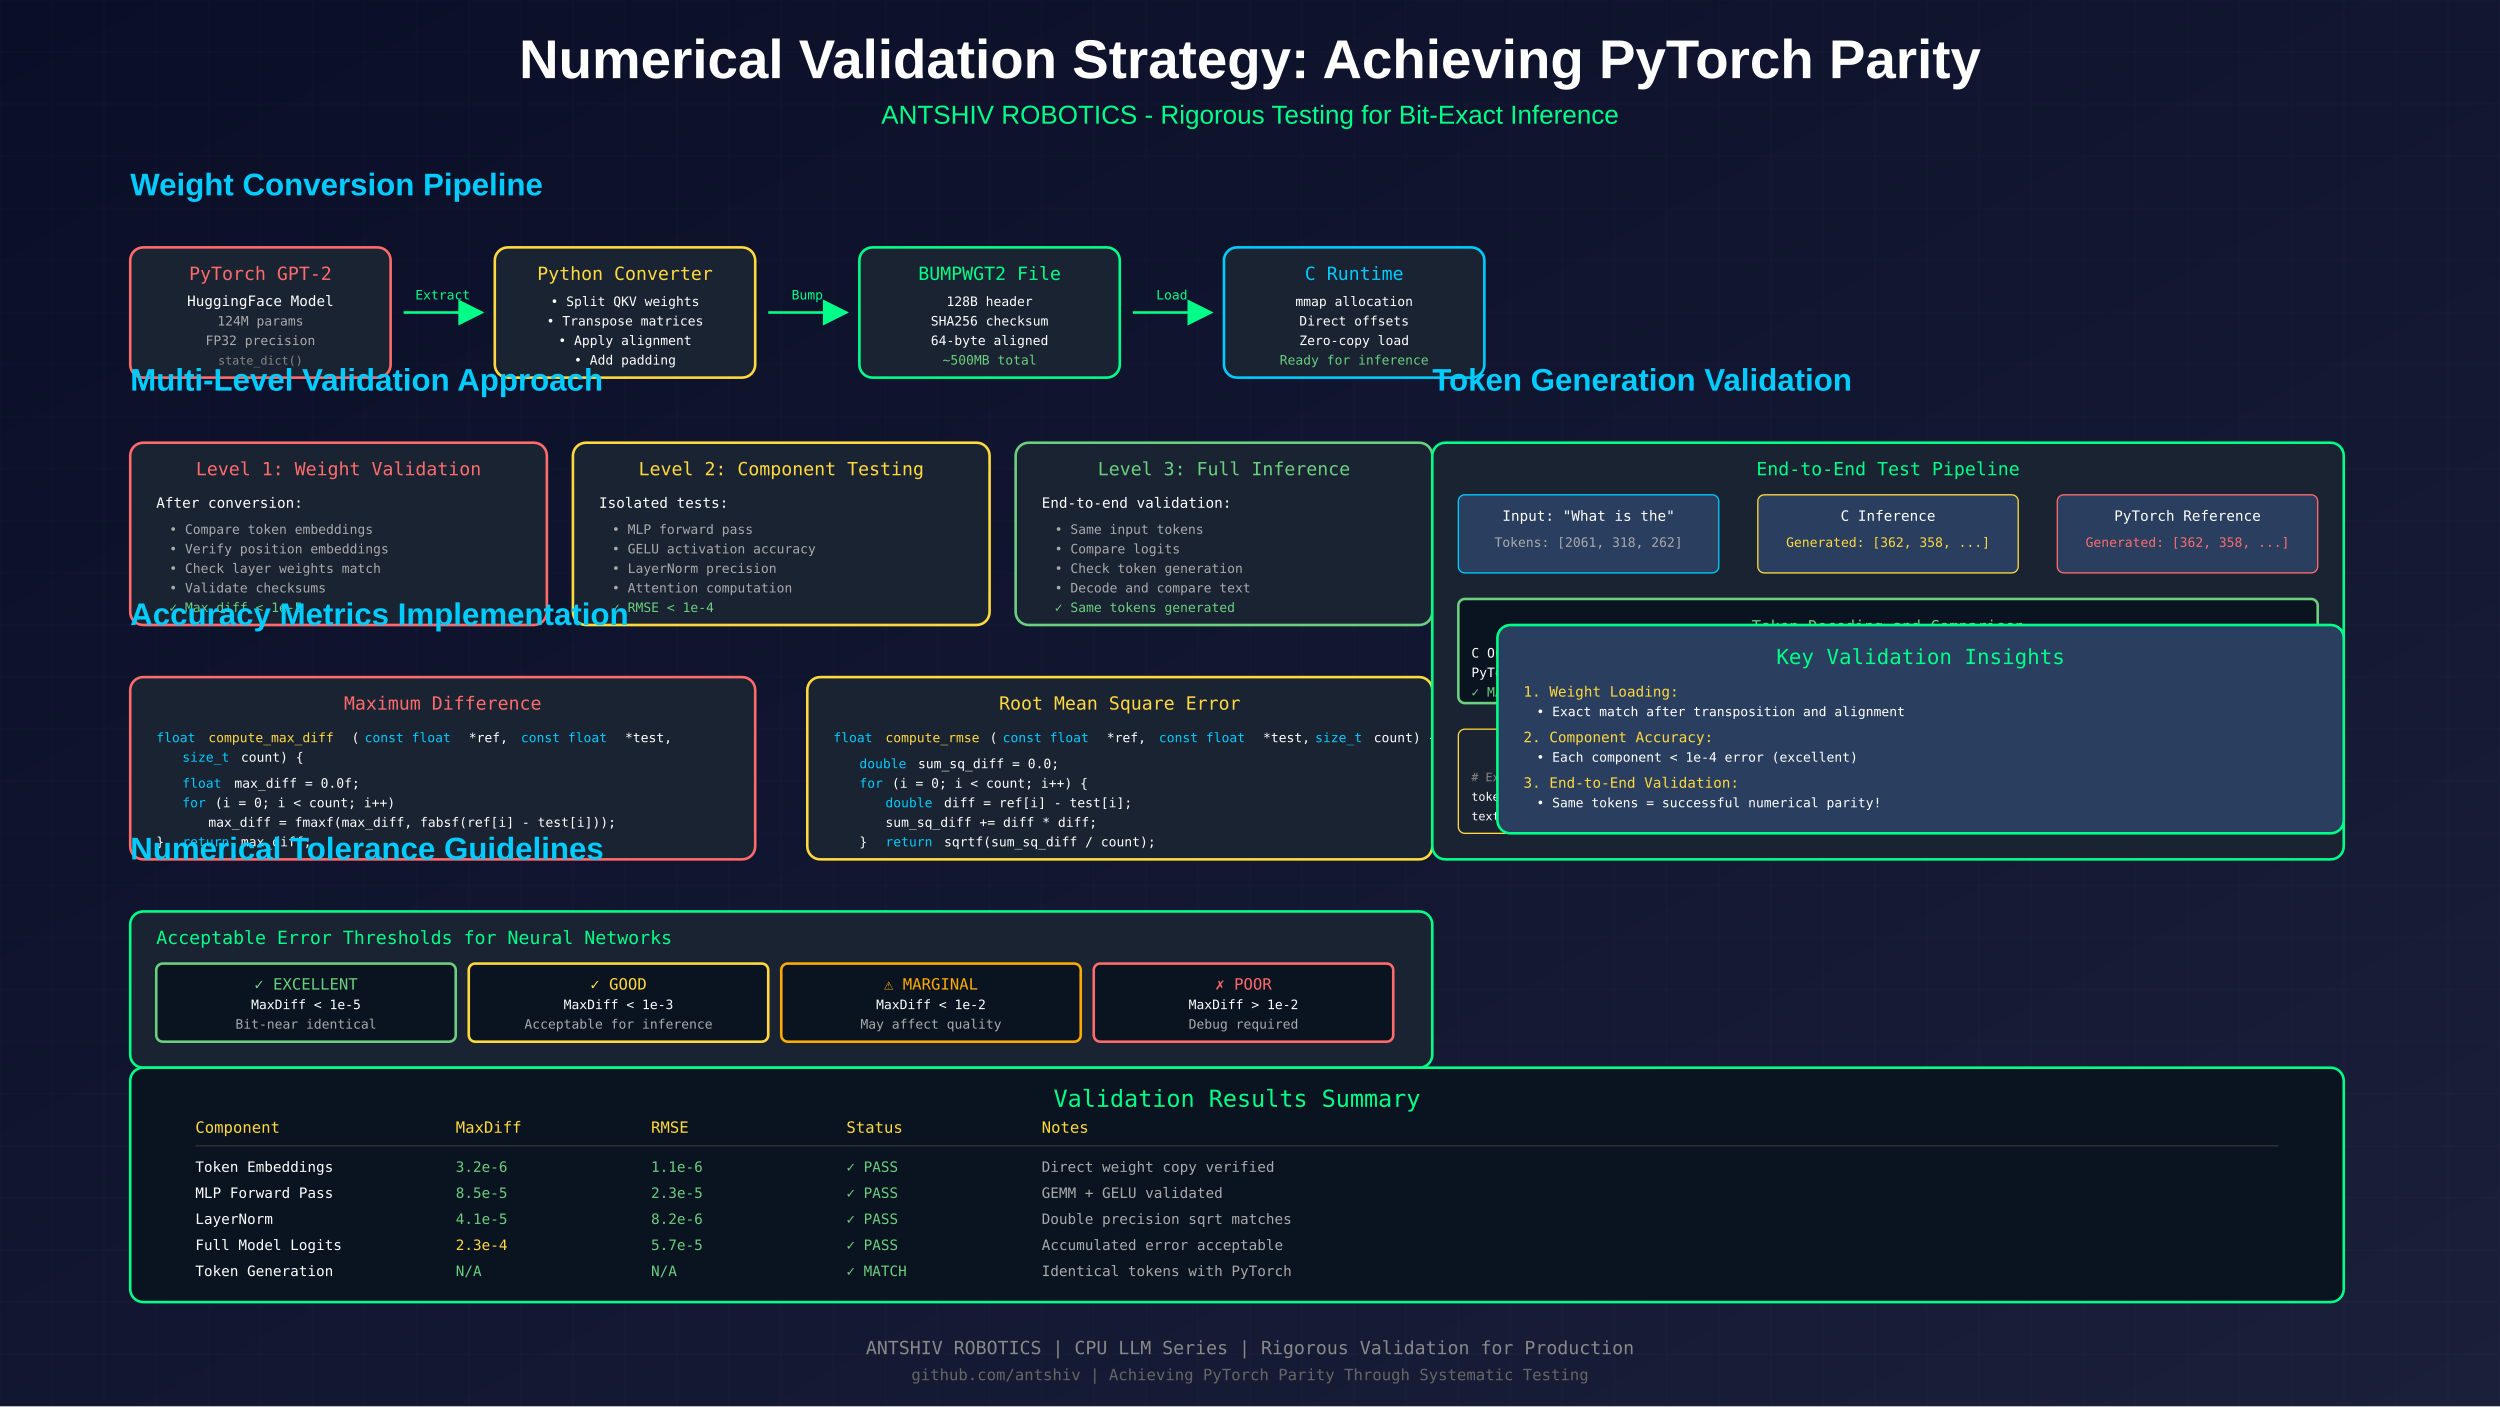
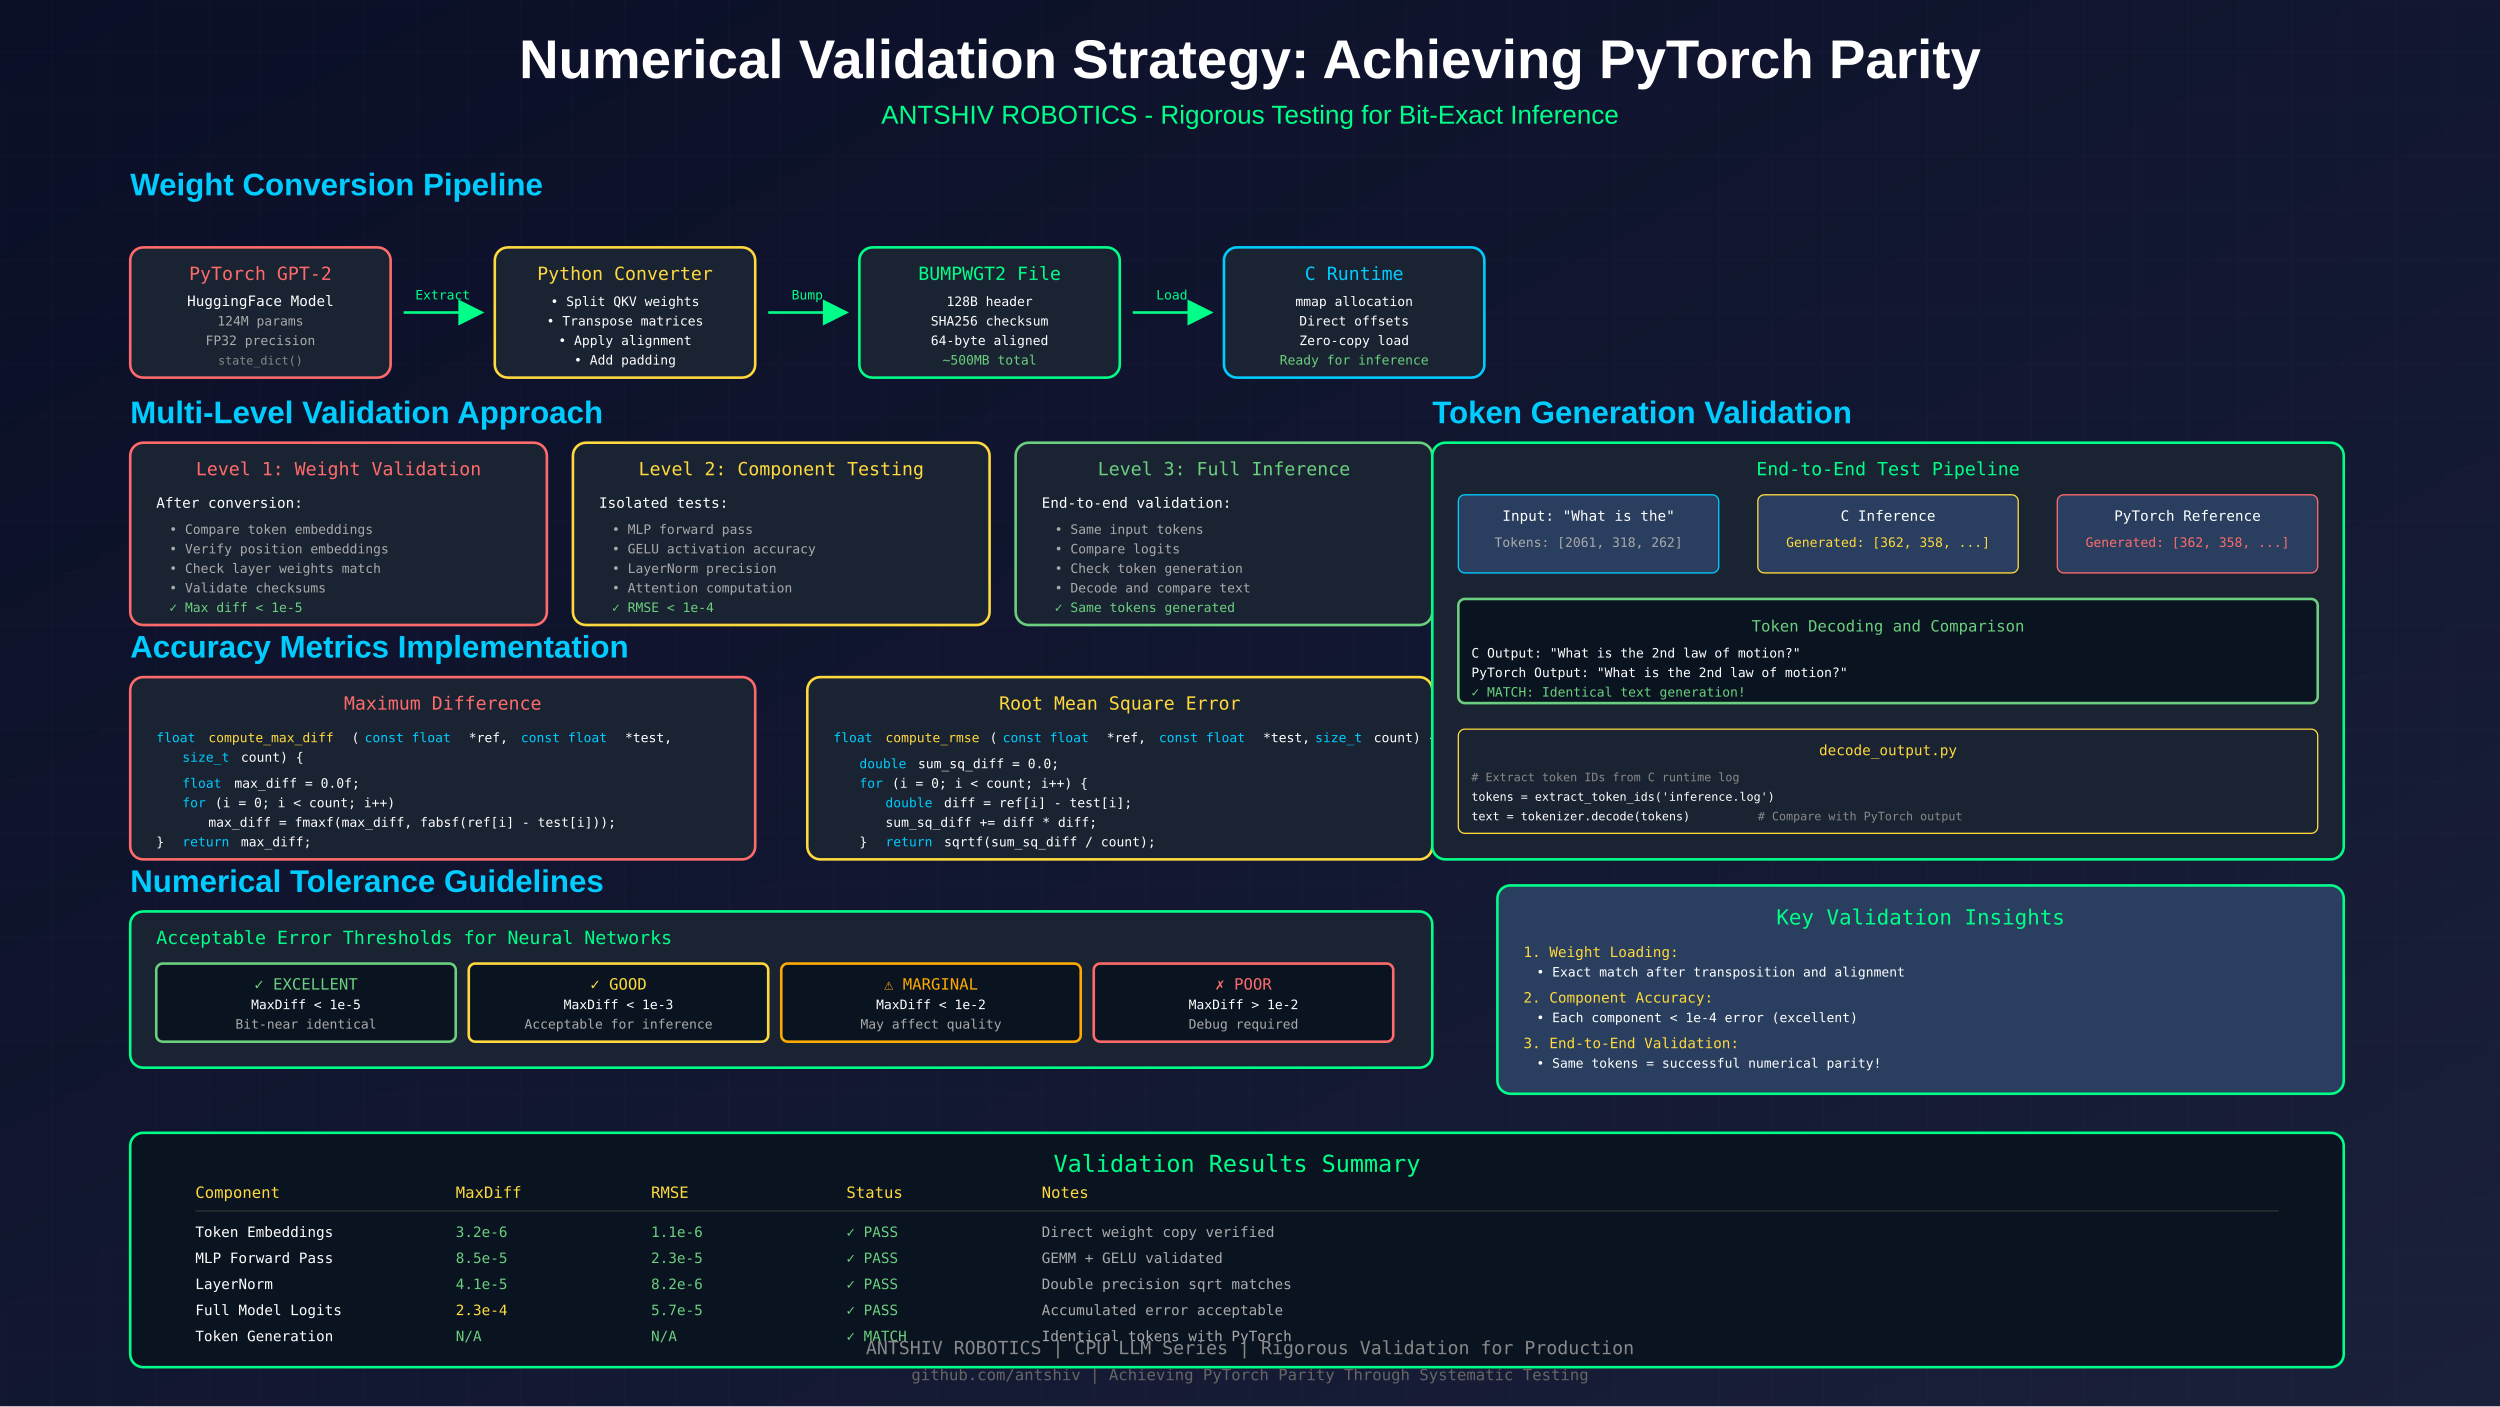
<svg xmlns="http://www.w3.org/2000/svg" viewBox="0 0 1920 1080">
  <defs>
    <linearGradient id="bgGradient" x1="0%" y1="0%" x2="100%" y2="100%">
      <stop offset="0%" style="stop-color:#0a0e27;stop-opacity:1" />
      <stop offset="100%" style="stop-color:#1a1f3a;stop-opacity:1" />
    </linearGradient>
    <linearGradient id="flowGradient" x1="0%" y1="0%" x2="100%" y2="0%">
      <stop offset="0%" style="stop-color:#00ff88;stop-opacity:1" />
      <stop offset="50%" style="stop-color:#00ccff;stop-opacity:1" />
      <stop offset="100%" style="stop-color:#0099ff;stop-opacity:1" />
    </linearGradient>
    <linearGradient id="validGradient" x1="0%" y1="0%" x2="100%" y2="0%">
      <stop offset="0%" style="stop-color:#6bcf7f;stop-opacity:1" />
      <stop offset="100%" style="stop-color:#00ff88;stop-opacity:1" />
    </linearGradient>
    <linearGradient id="errorGradient" x1="0%" y1="0%" x2="100%" y2="0%">
      <stop offset="0%" style="stop-color:#ff6b6b;stop-opacity:1" />
      <stop offset="50%" style="stop-color:#ffd93d;stop-opacity:1" />
      <stop offset="100%" style="stop-color:#6bcf7f;stop-opacity:1" />
    </linearGradient>
    <filter id="glow">
      <feGaussianBlur stdDeviation="3" result="coloredBlur" />
      <feMerge>
        <feMergeNode in="coloredBlur" />
        <feMergeNode in="SourceGraphic" />
      </feMerge>
    </filter>
    <pattern id="grid" width="40" height="40" patternUnits="userSpaceOnUse">
      <rect width="40" height="40" fill="none" stroke="#ffffff" stroke-width="0.1" opacity="0.1" />
    </pattern>
  </defs>
  <rect width="1920" height="1080" fill="url(#bgGradient)" />
  <rect width="1920" height="1080" fill="url(#grid)" />
  <text x="960" y="60" font-family="Arial, sans-serif" font-size="42" font-weight="bold" text-anchor="middle" fill="white">
    Numerical Validation Strategy: Achieving PyTorch Parity
  </text>
  <text x="960" y="95" font-family="Arial, sans-serif" font-size="20" text-anchor="middle" fill="#00ff88">
    ANTSHIV ROBOTICS - Rigorous Testing for Bit-Exact Inference
  </text>
  <g transform="translate(100, 150)">
    <text x="0" y="0" font-family="Arial, sans-serif" font-size="24" font-weight="bold" fill="#00ccff">
      Weight Conversion Pipeline
    </text>
    <g transform="translate(0, 40)">
      <rect x="0" y="0" width="200" height="100" rx="10" fill="#1a2332" stroke="#ff6b6b" stroke-width="2" />
      <text x="100" y="25" font-family="monospace" font-size="14" text-anchor="middle" fill="#ff6b6b">PyTorch GPT-2</text>
      <text x="100" y="45" font-family="monospace" font-size="11" text-anchor="middle" fill="white">HuggingFace Model</text>
      <text x="100" y="60" font-family="monospace" font-size="10" text-anchor="middle" fill="#aaa">124M params</text>
      <text x="100" y="75" font-family="monospace" font-size="10" text-anchor="middle" fill="#aaa">FP32 precision</text>
      <text x="100" y="90" font-family="monospace" font-size="9" text-anchor="middle" fill="#888">state_dict()</text>
      <path d="M 210 50 L 270 50" stroke="#00ff88" stroke-width="2" fill="none" marker-end="url(#arrowhead)" />
      <text x="240" y="40" font-family="monospace" font-size="10" text-anchor="middle" fill="#00ff88">Extract</text>
      <rect x="280" y="0" width="200" height="100" rx="10" fill="#1a2332" stroke="#ffd93d" stroke-width="2" />
      <text x="380" y="25" font-family="monospace" font-size="14" text-anchor="middle" fill="#ffd93d">Python Converter</text>
      <text x="380" y="45" font-family="monospace" font-size="10" text-anchor="middle" fill="white">• Split QKV weights</text>
      <text x="380" y="60" font-family="monospace" font-size="10" text-anchor="middle" fill="white">• Transpose matrices</text>
      <text x="380" y="75" font-family="monospace" font-size="10" text-anchor="middle" fill="white">• Apply alignment</text>
      <text x="380" y="90" font-family="monospace" font-size="10" text-anchor="middle" fill="white">• Add padding</text>
      <path d="M 490 50 L 550 50" stroke="#00ff88" stroke-width="2" fill="none" marker-end="url(#arrowhead)" />
      <text x="520" y="40" font-family="monospace" font-size="10" text-anchor="middle" fill="#00ff88">Bump</text>
      <rect x="560" y="0" width="200" height="100" rx="10" fill="#1a2332" stroke="#00ff88" stroke-width="2" />
      <text x="660" y="25" font-family="monospace" font-size="14" text-anchor="middle" fill="#00ff88">BUMPWGT2 File</text>
      <text x="660" y="45" font-family="monospace" font-size="10" text-anchor="middle" fill="white">128B header</text>
      <text x="660" y="60" font-family="monospace" font-size="10" text-anchor="middle" fill="white">SHA256 checksum</text>
      <text x="660" y="75" font-family="monospace" font-size="10" text-anchor="middle" fill="white">64-byte aligned</text>
      <text x="660" y="90" font-family="monospace" font-size="10" text-anchor="middle" fill="#6bcf7f">~500MB total</text>
      <path d="M 770 50 L 830 50" stroke="#00ff88" stroke-width="2" fill="none" marker-end="url(#arrowhead)" />
      <text x="800" y="40" font-family="monospace" font-size="10" text-anchor="middle" fill="#00ff88">Load</text>
      <rect x="840" y="0" width="200" height="100" rx="10" fill="#1a2332" stroke="#00ccff" stroke-width="2" />
      <text x="940" y="25" font-family="monospace" font-size="14" text-anchor="middle" fill="#00ccff">C Runtime</text>
      <text x="940" y="45" font-family="monospace" font-size="10" text-anchor="middle" fill="white">mmap allocation</text>
      <text x="940" y="60" font-family="monospace" font-size="10" text-anchor="middle" fill="white">Direct offsets</text>
      <text x="940" y="75" font-family="monospace" font-size="10" text-anchor="middle" fill="white">Zero-copy load</text>
      <text x="940" y="90" font-family="monospace" font-size="10" text-anchor="middle" fill="#6bcf7f">Ready for inference</text>
    </g>
  </g>
  <defs>
    <marker id="arrowhead" markerWidth="10" markerHeight="10" refX="9" refY="5" orient="auto">
      <polygon points="0 0, 10 5, 0 10" fill="#00ff88" />
    </marker>
  </defs>
  <g transform="translate(100, 300)">
-     <text x="0" y="0" font-family="Arial, sans-serif" font-size="24" font-weight="bold" fill="#00ccff">
+     <text x="0" y="25" font-family="Arial, sans-serif" font-size="24" font-weight="bold" fill="#00ccff">
      Multi-Level Validation Approach
    </text>
    <g transform="translate(0, 40)">
      <rect x="0" y="0" width="320" height="140" rx="10" fill="#1a2332" stroke="#ff6b6b" stroke-width="2" />
      <text x="160" y="25" font-family="monospace" font-size="14" text-anchor="middle" fill="#ff6b6b">Level 1: Weight Validation</text>
      <text x="20" y="50" font-family="monospace" font-size="11" fill="white">After conversion:</text>
      <text x="30" y="70" font-family="monospace" font-size="10" fill="#aaa">• Compare token embeddings</text>
      <text x="30" y="85" font-family="monospace" font-size="10" fill="#aaa">• Verify position embeddings</text>
      <text x="30" y="100" font-family="monospace" font-size="10" fill="#aaa">• Check layer weights match</text>
      <text x="30" y="115" font-family="monospace" font-size="10" fill="#aaa">• Validate checksums</text>
      <text x="30" y="130" font-family="monospace" font-size="10" fill="#6bcf7f">✓ Max diff &lt; 1e-5</text>
    </g>
    <g transform="translate(340, 40)">
      <rect x="0" y="0" width="320" height="140" rx="10" fill="#1a2332" stroke="#ffd93d" stroke-width="2" />
      <text x="160" y="25" font-family="monospace" font-size="14" text-anchor="middle" fill="#ffd93d">Level 2: Component Testing</text>
      <text x="20" y="50" font-family="monospace" font-size="11" fill="white">Isolated tests:</text>
      <text x="30" y="70" font-family="monospace" font-size="10" fill="#aaa">• MLP forward pass</text>
      <text x="30" y="85" font-family="monospace" font-size="10" fill="#aaa">• GELU activation accuracy</text>
      <text x="30" y="100" font-family="monospace" font-size="10" fill="#aaa">• LayerNorm precision</text>
      <text x="30" y="115" font-family="monospace" font-size="10" fill="#aaa">• Attention computation</text>
      <text x="30" y="130" font-family="monospace" font-size="10" fill="#6bcf7f">✓ RMSE &lt; 1e-4</text>
    </g>
    <g transform="translate(680, 40)">
      <rect x="0" y="0" width="320" height="140" rx="10" fill="#1a2332" stroke="#6bcf7f" stroke-width="2" />
      <text x="160" y="25" font-family="monospace" font-size="14" text-anchor="middle" fill="#6bcf7f">Level 3: Full Inference</text>
      <text x="20" y="50" font-family="monospace" font-size="11" fill="white">End-to-end validation:</text>
      <text x="30" y="70" font-family="monospace" font-size="10" fill="#aaa">• Same input tokens</text>
      <text x="30" y="85" font-family="monospace" font-size="10" fill="#aaa">• Compare logits</text>
      <text x="30" y="100" font-family="monospace" font-size="10" fill="#aaa">• Check token generation</text>
      <text x="30" y="115" font-family="monospace" font-size="10" fill="#aaa">• Decode and compare text</text>
      <text x="30" y="130" font-family="monospace" font-size="10" fill="#6bcf7f">✓ Same tokens generated</text>
    </g>
  </g>
  <g transform="translate(100, 480)">
-     <text x="0" y="0" font-family="Arial, sans-serif" font-size="24" font-weight="bold" fill="#00ccff">
+     <text x="0" y="25" font-family="Arial, sans-serif" font-size="24" font-weight="bold" fill="#00ccff">
      Accuracy Metrics Implementation
    </text>
    <g transform="translate(0, 40)">
      <rect x="0" y="0" width="480" height="140" rx="10" fill="#1a2332" stroke="#ff6b6b" stroke-width="2" />
      <text x="240" y="25" font-family="monospace" font-size="14" text-anchor="middle" fill="#ff6b6b">Maximum Difference</text>
      <text x="20" y="50" font-family="monospace" font-size="10" fill="#00ccff">float</text>
      <text x="60" y="50" font-family="monospace" font-size="10" fill="#ffd93d">compute_max_diff</text>
      <text x="170" y="50" font-family="monospace" font-size="10" fill="white">(</text>
      <text x="180" y="50" font-family="monospace" font-size="10" fill="#00ccff">const float</text>
      <text x="260" y="50" font-family="monospace" font-size="10" fill="white">*ref,</text>
      <text x="300" y="50" font-family="monospace" font-size="10" fill="#00ccff">const float</text>
      <text x="380" y="50" font-family="monospace" font-size="10" fill="white">*test,</text>
      <text x="40" y="65" font-family="monospace" font-size="10" fill="#00ccff">size_t</text>
      <text x="85" y="65" font-family="monospace" font-size="10" fill="white">count) {</text>
      <text x="40" y="85" font-family="monospace" font-size="10" fill="#00ccff">float</text>
      <text x="80" y="85" font-family="monospace" font-size="10" fill="white">max_diff = 0.0f;</text>
      <text x="40" y="100" font-family="monospace" font-size="10" fill="#00ccff">for</text>
      <text x="65" y="100" font-family="monospace" font-size="10" fill="white">(i = 0; i &lt; count; i++)</text>
      <text x="60" y="115" font-family="monospace" font-size="10" fill="white">max_diff = fmaxf(max_diff, fabsf(ref[i] - test[i]));</text>
      <text x="40" y="130" font-family="monospace" font-size="10" fill="#00ccff">return</text>
      <text x="85" y="130" font-family="monospace" font-size="10" fill="white">max_diff;</text>
      <text x="20" y="130" font-family="monospace" font-size="10" fill="white">}</text>
    </g>
    <g transform="translate(520, 40)">
      <rect x="0" y="0" width="480" height="140" rx="10" fill="#1a2332" stroke="#ffd93d" stroke-width="2" />
      <text x="240" y="25" font-family="monospace" font-size="14" text-anchor="middle" fill="#ffd93d">Root Mean Square Error</text>
      <text x="20" y="50" font-family="monospace" font-size="10" fill="#00ccff">float</text>
      <text x="60" y="50" font-family="monospace" font-size="10" fill="#ffd93d">compute_rmse</text>
      <text x="140" y="50" font-family="monospace" font-size="10" fill="white">(</text>
      <text x="150" y="50" font-family="monospace" font-size="10" fill="#00ccff">const float</text>
      <text x="230" y="50" font-family="monospace" font-size="10" fill="white">*ref,</text>
      <text x="270" y="50" font-family="monospace" font-size="10" fill="#00ccff">const float</text>
      <text x="350" y="50" font-family="monospace" font-size="10" fill="white">*test,</text>
      <text x="390" y="50" font-family="monospace" font-size="10" fill="#00ccff">size_t</text>
      <text x="435" y="50" font-family="monospace" font-size="10" fill="white">count) {</text>
      <text x="40" y="70" font-family="monospace" font-size="10" fill="#00ccff">double</text>
      <text x="85" y="70" font-family="monospace" font-size="10" fill="white">sum_sq_diff = 0.0;</text>
      <text x="40" y="85" font-family="monospace" font-size="10" fill="#00ccff">for</text>
      <text x="65" y="85" font-family="monospace" font-size="10" fill="white">(i = 0; i &lt; count; i++) {</text>
      <text x="60" y="100" font-family="monospace" font-size="10" fill="#00ccff">double</text>
      <text x="105" y="100" font-family="monospace" font-size="10" fill="white">diff = ref[i] - test[i];</text>
      <text x="60" y="115" font-family="monospace" font-size="10" fill="white">sum_sq_diff += diff * diff;</text>
      <text x="40" y="130" font-family="monospace" font-size="10" fill="white">}</text>
      <text x="60" y="130" font-family="monospace" font-size="10" fill="#00ccff">return</text>
      <text x="105" y="130" font-family="monospace" font-size="10" fill="white">sqrtf(sum_sq_diff / count);</text>
    </g>
  </g>
  <g transform="translate(1100, 300)">
-     <text x="0" y="0" font-family="Arial, sans-serif" font-size="24" font-weight="bold" fill="#00ccff">
+     <text x="0" y="25" font-family="Arial, sans-serif" font-size="24" font-weight="bold" fill="#00ccff">
      Token Generation Validation
    </text>
    <g transform="translate(0, 40)">
      <rect x="0" y="0" width="700" height="320" rx="10" fill="#1a2332" stroke="#00ff88" stroke-width="2" />
      <text x="350" y="25" font-family="monospace" font-size="14" text-anchor="middle" fill="#00ff88">End-to-End Test Pipeline</text>
      <rect x="20" y="40" width="200" height="60" rx="5" fill="#2a3f5f" stroke="#00ccff" stroke-width="1" />
      <text x="120" y="60" font-family="monospace" font-size="11" text-anchor="middle" fill="white">Input: "What is the"</text>
      <text x="120" y="80" font-family="monospace" font-size="10" text-anchor="middle" fill="#aaa">Tokens: [2061, 318, 262]</text>
      <rect x="250" y="40" width="200" height="60" rx="5" fill="#2a3f5f" stroke="#ffd93d" stroke-width="1" />
      <text x="350" y="60" font-family="monospace" font-size="11" text-anchor="middle" fill="white">C Inference</text>
      <text x="350" y="80" font-family="monospace" font-size="10" text-anchor="middle" fill="#ffd93d">Generated: [362, 358, ...]</text>
      <rect x="480" y="40" width="200" height="60" rx="5" fill="#2a3f5f" stroke="#ff6b6b" stroke-width="1" />
      <text x="580" y="60" font-family="monospace" font-size="11" text-anchor="middle" fill="white">PyTorch Reference</text>
      <text x="580" y="80" font-family="monospace" font-size="10" text-anchor="middle" fill="#ff6b6b">Generated: [362, 358, ...]</text>
      <rect x="20" y="120" width="660" height="80" rx="5" fill="#0a1420" stroke="#6bcf7f" stroke-width="2" />
      <text x="350" y="145" font-family="monospace" font-size="12" text-anchor="middle" fill="#6bcf7f">Token Decoding and Comparison</text>
      <text x="30" y="165" font-family="monospace" font-size="10" fill="white">C Output:       "What is the 2nd law of motion?"</text>
      <text x="30" y="180" font-family="monospace" font-size="10" fill="white">PyTorch Output: "What is the 2nd law of motion?"</text>
      <text x="30" y="195" font-family="monospace" font-size="10" fill="#6bcf7f">✓ MATCH: Identical text generation!</text>
      <rect x="20" y="220" width="660" height="80" rx="5" fill="#1a2332" stroke="#ffd93d" stroke-width="1" />
      <text x="350" y="240" font-family="monospace" font-size="11" text-anchor="middle" fill="#ffd93d">decode_output.py</text>
      <text x="30" y="260" font-family="monospace" font-size="9" fill="#888"># Extract token IDs from C runtime log</text>
      <text x="30" y="275" font-family="monospace" font-size="9" fill="white">tokens = extract_token_ids('inference.log')</text>
      <text x="30" y="290" font-family="monospace" font-size="9" fill="white">text = tokenizer.decode(tokens)  </text>
      <text x="250" y="290" font-family="monospace" font-size="9" fill="#888"># Compare with PyTorch output</text>
    </g>
  </g>
  <g transform="translate(100, 660)">
-     <text x="0" y="0" font-family="Arial, sans-serif" font-size="24" font-weight="bold" fill="#00ccff">
+     <text x="0" y="25" font-family="Arial, sans-serif" font-size="24" font-weight="bold" fill="#00ccff">
      Numerical Tolerance Guidelines
    </text>
    <g transform="translate(0, 40)">
      <rect x="0" y="0" width="1000" height="120" rx="10" fill="#1a2332" stroke="#00ff88" stroke-width="2" />
      <text x="20" y="25" font-family="monospace" font-size="14" fill="#00ff88">Acceptable Error Thresholds for Neural Networks</text>
      <rect x="20" y="40" width="230" height="60" rx="5" fill="#0a1420" stroke="#6bcf7f" stroke-width="2" />
      <text x="135" y="60" font-family="monospace" font-size="12" text-anchor="middle" fill="#6bcf7f">✓ EXCELLENT</text>
      <text x="135" y="75" font-family="monospace" font-size="10" text-anchor="middle" fill="white">MaxDiff &lt; 1e-5</text>
      <text x="135" y="90" font-family="monospace" font-size="10" text-anchor="middle" fill="#aaa">Bit-near identical</text>
      <rect x="260" y="40" width="230" height="60" rx="5" fill="#0a1420" stroke="#ffd93d" stroke-width="2" />
      <text x="375" y="60" font-family="monospace" font-size="12" text-anchor="middle" fill="#ffd93d">✓ GOOD</text>
      <text x="375" y="75" font-family="monospace" font-size="10" text-anchor="middle" fill="white">MaxDiff &lt; 1e-3</text>
      <text x="375" y="90" font-family="monospace" font-size="10" text-anchor="middle" fill="#aaa">Acceptable for inference</text>
      <rect x="500" y="40" width="230" height="60" rx="5" fill="#0a1420" stroke="#ffaa00" stroke-width="2" />
      <text x="615" y="60" font-family="monospace" font-size="12" text-anchor="middle" fill="#ffaa00">⚠ MARGINAL</text>
      <text x="615" y="75" font-family="monospace" font-size="10" text-anchor="middle" fill="white">MaxDiff &lt; 1e-2</text>
      <text x="615" y="90" font-family="monospace" font-size="10" text-anchor="middle" fill="#aaa">May affect quality</text>
      <rect x="740" y="40" width="230" height="60" rx="5" fill="#0a1420" stroke="#ff6b6b" stroke-width="2" />
      <text x="855" y="60" font-family="monospace" font-size="12" text-anchor="middle" fill="#ff6b6b">✗ POOR</text>
      <text x="855" y="75" font-family="monospace" font-size="10" text-anchor="middle" fill="white">MaxDiff &gt; 1e-2</text>
      <text x="855" y="90" font-family="monospace" font-size="10" text-anchor="middle" fill="#aaa">Debug required</text>
    </g>
  </g>
-   <g transform="translate(100, 820)">
+   <g transform="translate(100, 870)">
    <rect x="0" y="0" width="1700" height="180" rx="10" fill="#0a1420" stroke="#00ff88" stroke-width="2" />
    <text x="850" y="30" font-family="monospace" font-size="18" text-anchor="middle" fill="#00ff88">Validation Results Summary</text>
    <g transform="translate(50, 50)">
      <text x="0" y="0" font-family="monospace" font-size="12" fill="#ffd93d">Component</text>
      <text x="200" y="0" font-family="monospace" font-size="12" fill="#ffd93d">MaxDiff</text>
      <text x="350" y="0" font-family="monospace" font-size="12" fill="#ffd93d">RMSE</text>
      <text x="500" y="0" font-family="monospace" font-size="12" fill="#ffd93d">Status</text>
      <text x="650" y="0" font-family="monospace" font-size="12" fill="#ffd93d">Notes</text>
      <line x1="0" y1="10" x2="1600" y2="10" stroke="#333" stroke-width="1" />
      <text x="0" y="30" font-family="monospace" font-size="11" fill="white">Token Embeddings</text>
      <text x="200" y="30" font-family="monospace" font-size="11" fill="#6bcf7f">3.2e-6</text>
      <text x="350" y="30" font-family="monospace" font-size="11" fill="#6bcf7f">1.1e-6</text>
      <text x="500" y="30" font-family="monospace" font-size="11" fill="#6bcf7f">✓ PASS</text>
      <text x="650" y="30" font-family="monospace" font-size="11" fill="#aaa">Direct weight copy verified</text>
      <text x="0" y="50" font-family="monospace" font-size="11" fill="white">MLP Forward Pass</text>
      <text x="200" y="50" font-family="monospace" font-size="11" fill="#6bcf7f">8.5e-5</text>
      <text x="350" y="50" font-family="monospace" font-size="11" fill="#6bcf7f">2.3e-5</text>
      <text x="500" y="50" font-family="monospace" font-size="11" fill="#6bcf7f">✓ PASS</text>
      <text x="650" y="50" font-family="monospace" font-size="11" fill="#aaa">GEMM + GELU validated</text>
      <text x="0" y="70" font-family="monospace" font-size="11" fill="white">LayerNorm</text>
      <text x="200" y="70" font-family="monospace" font-size="11" fill="#6bcf7f">4.1e-5</text>
      <text x="350" y="70" font-family="monospace" font-size="11" fill="#6bcf7f">8.2e-6</text>
      <text x="500" y="70" font-family="monospace" font-size="11" fill="#6bcf7f">✓ PASS</text>
      <text x="650" y="70" font-family="monospace" font-size="11" fill="#aaa">Double precision sqrt matches</text>
      <text x="0" y="90" font-family="monospace" font-size="11" fill="white">Full Model Logits</text>
      <text x="200" y="90" font-family="monospace" font-size="11" fill="#ffd93d">2.3e-4</text>
      <text x="350" y="90" font-family="monospace" font-size="11" fill="#6bcf7f">5.7e-5</text>
      <text x="500" y="90" font-family="monospace" font-size="11" fill="#6bcf7f">✓ PASS</text>
      <text x="650" y="90" font-family="monospace" font-size="11" fill="#aaa">Accumulated error acceptable</text>
      <text x="0" y="110" font-family="monospace" font-size="11" fill="white">Token Generation</text>
      <text x="200" y="110" font-family="monospace" font-size="11" fill="#6bcf7f">N/A</text>
      <text x="350" y="110" font-family="monospace" font-size="11" fill="#6bcf7f">N/A</text>
      <text x="500" y="110" font-family="monospace" font-size="11" fill="#6bcf7f">✓ MATCH</text>
      <text x="650" y="110" font-family="monospace" font-size="11" fill="#aaa">Identical tokens with PyTorch</text>
    </g>
  </g>
-   <g transform="translate(1150, 480)">
+   <g transform="translate(1150, 680)">
    <rect x="0" y="0" width="650" height="160" rx="10" fill="#2a3f5f" stroke="#00ff88" stroke-width="2" />
    <text x="325" y="30" font-family="monospace" font-size="16" text-anchor="middle" fill="#00ff88">Key Validation Insights</text>
    <text x="20" y="55" font-family="monospace" font-size="11" fill="#ffd93d">1. Weight Loading:</text>
    <text x="30" y="70" font-family="monospace" font-size="10" fill="white">• Exact match after transposition and alignment</text>
    <text x="20" y="90" font-family="monospace" font-size="11" fill="#ffd93d">2. Component Accuracy:</text>
    <text x="30" y="105" font-family="monospace" font-size="10" fill="white">• Each component &lt; 1e-4 error (excellent)</text>
    <text x="20" y="125" font-family="monospace" font-size="11" fill="#ffd93d">3. End-to-End Validation:</text>
    <text x="30" y="140" font-family="monospace" font-size="10" fill="white">• Same tokens = successful numerical parity!</text>
  </g>
  <text x="960" y="1040" font-family="monospace" font-size="14" text-anchor="middle" fill="#888">
    ANTSHIV ROBOTICS | CPU LLM Series | Rigorous Validation for Production
  </text>
  <text x="960" y="1060" font-family="monospace" font-size="12" text-anchor="middle" fill="#666">
    github.com/antshiv | Achieving PyTorch Parity Through Systematic Testing
  </text>
</svg>
